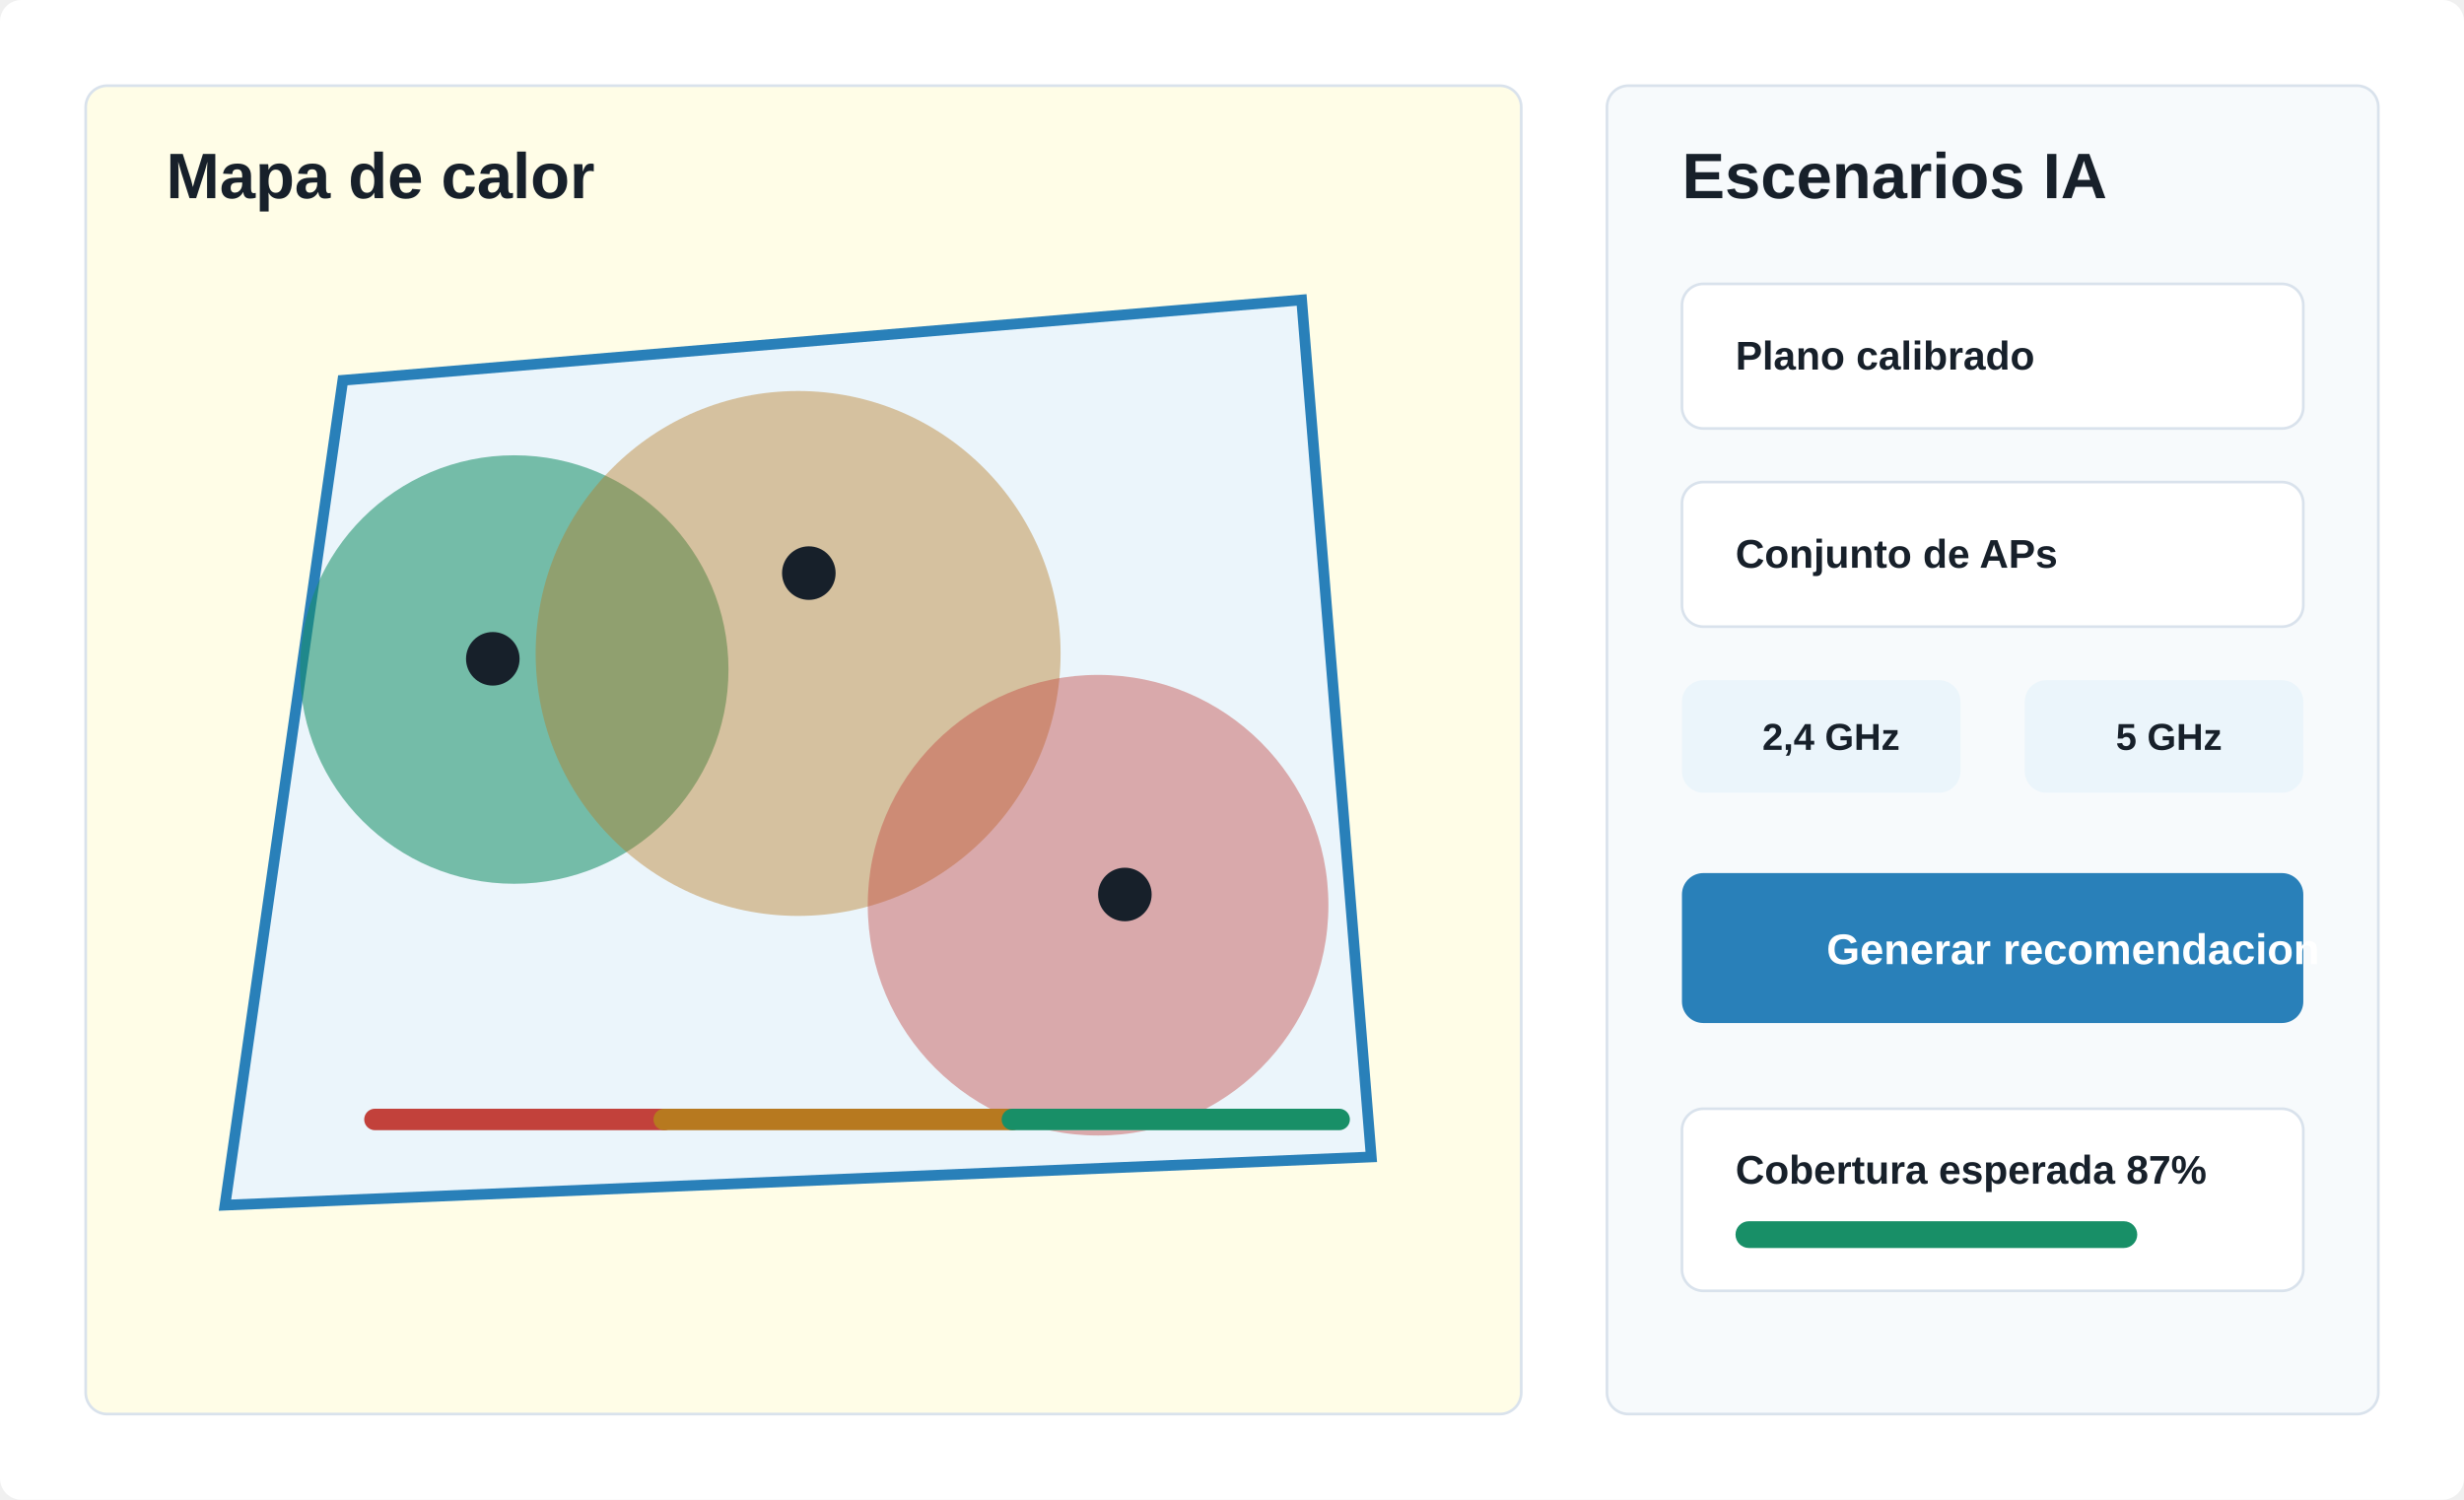
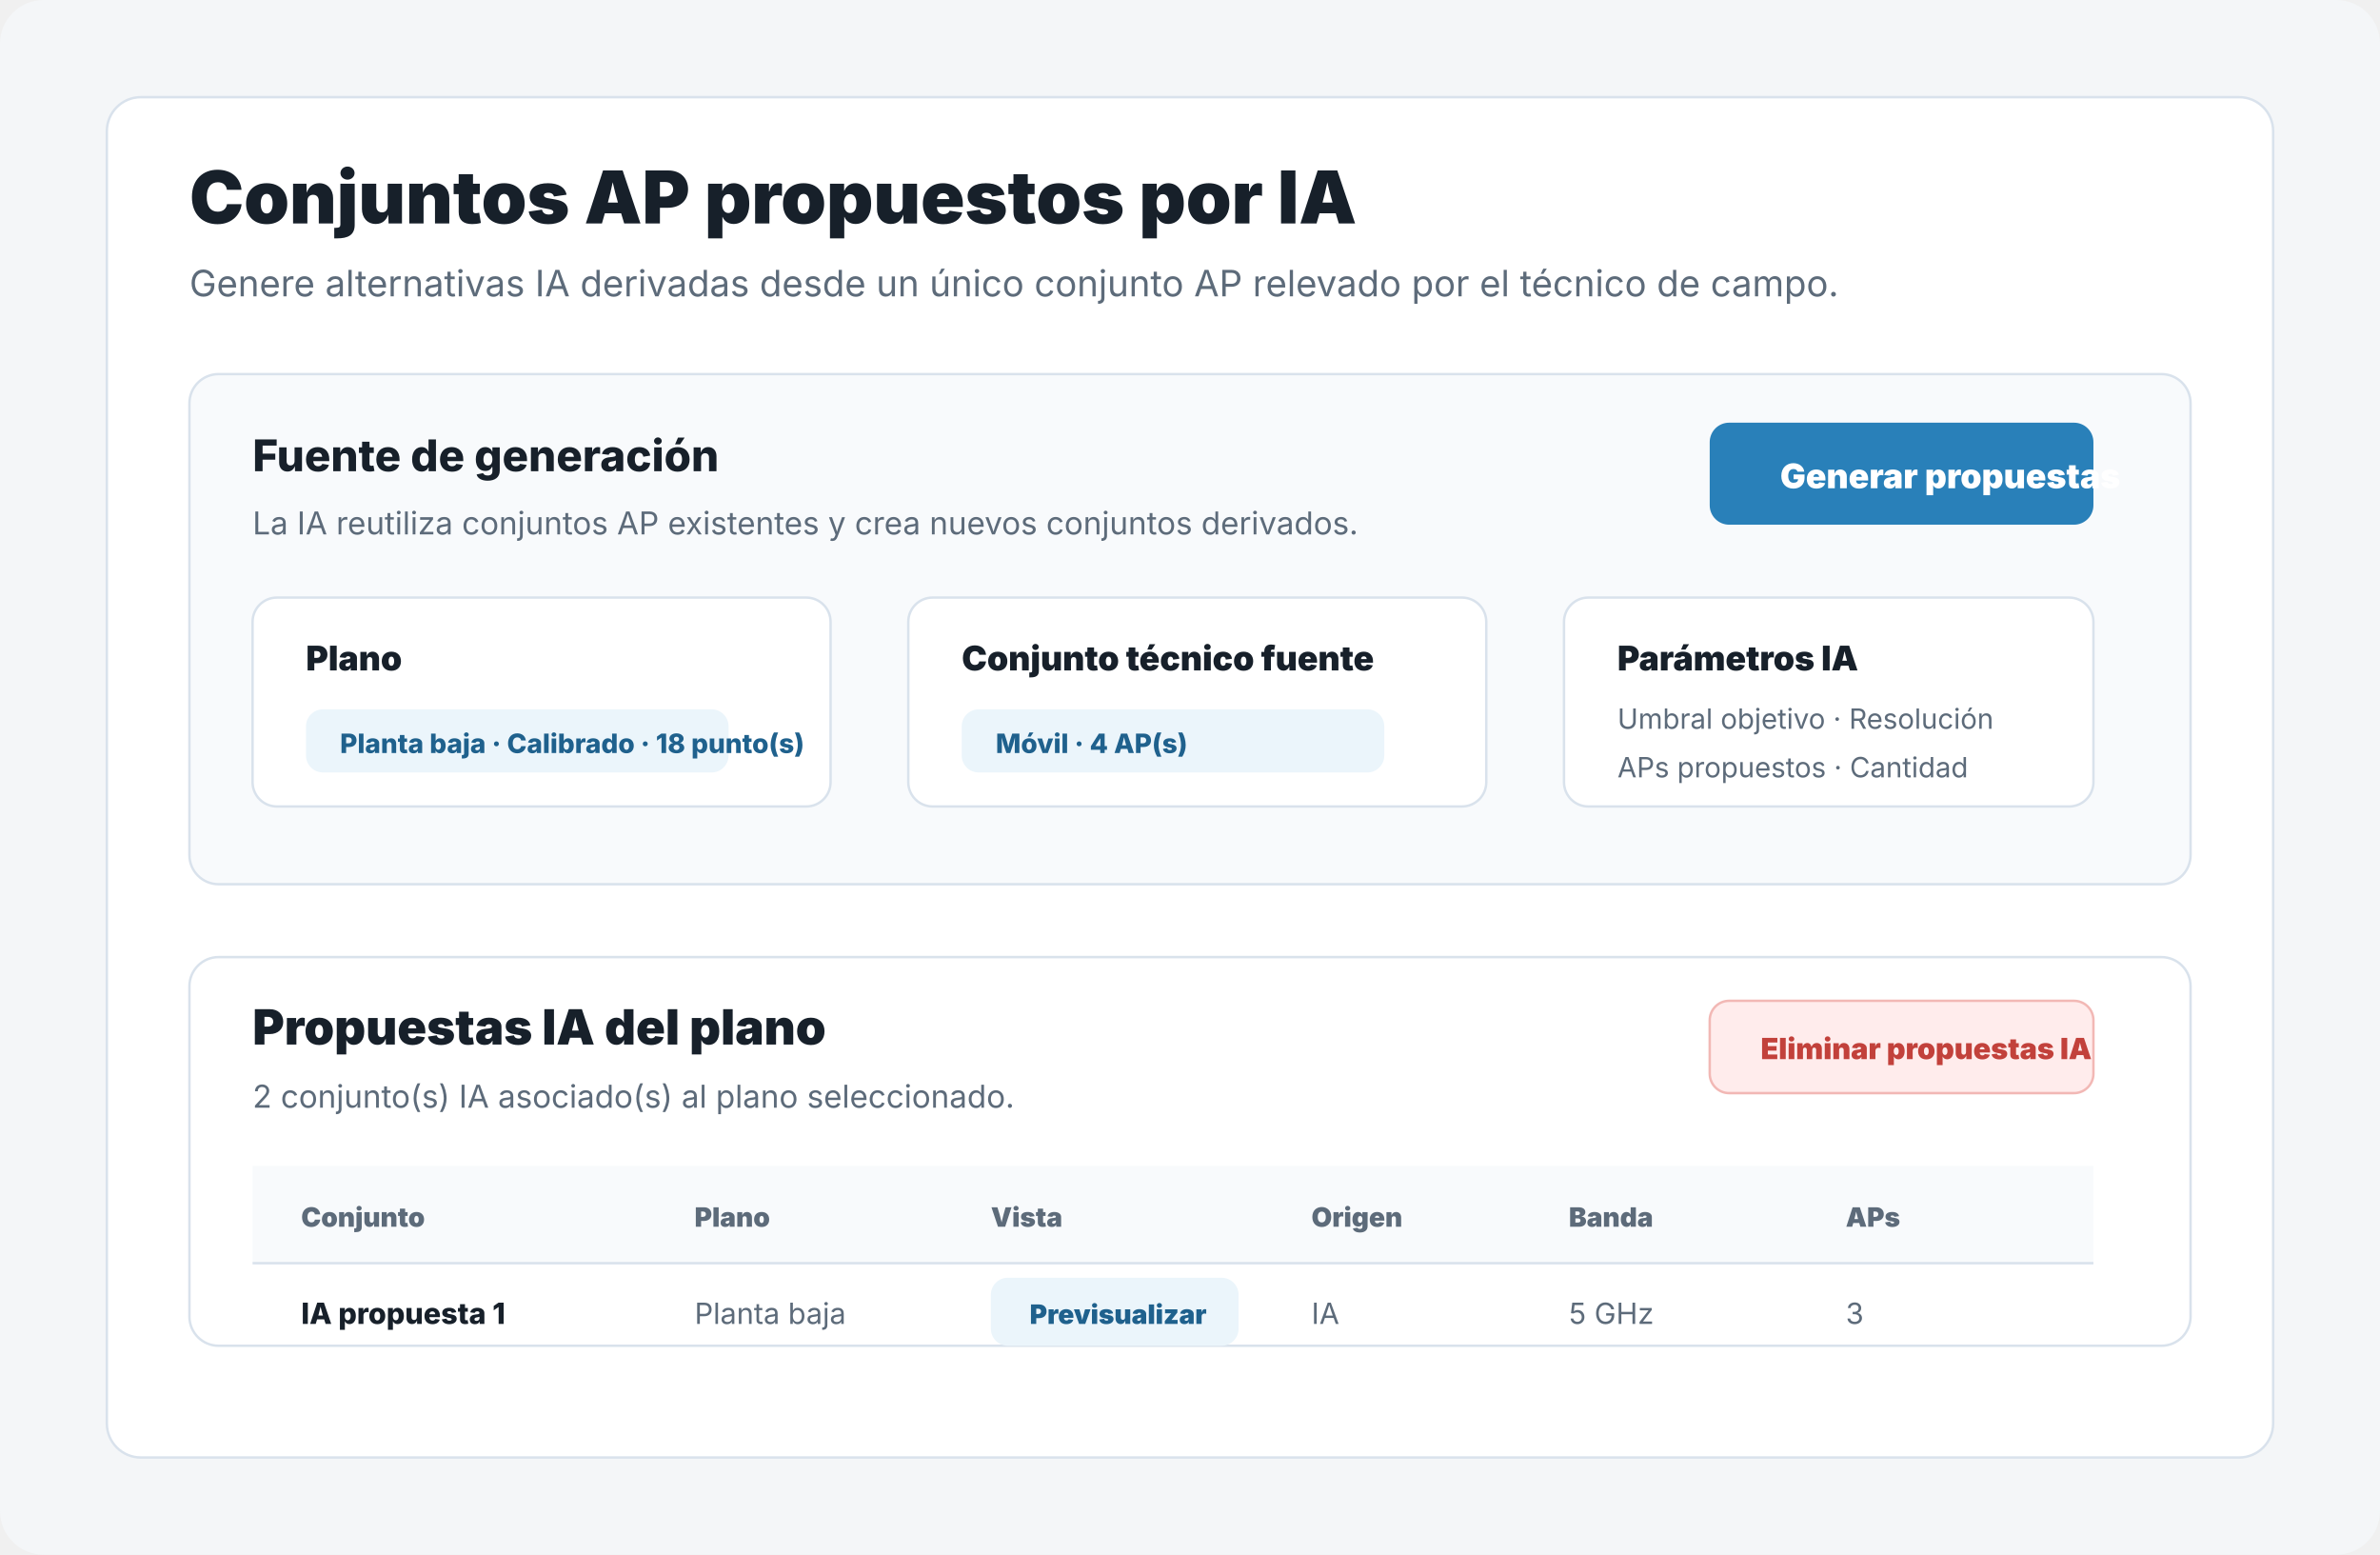
- <svg xmlns="http://www.w3.org/2000/svg" width="920" height="560" viewBox="0 0 920 560" role="img" aria-label="Heatmap e inteligencia artificial">
-   <rect width="920" height="560" rx="8" fill="#FFFFFF" />
-   <rect x="32" y="32" width="536" height="496" rx="8" fill="#FFFDE7" stroke="#D9E2EC" />
-   <rect x="600" y="32" width="288" height="496" rx="8" fill="#F7FAFC" stroke="#D9E2EC" />
-   <text x="62" y="74" font-family="Arial" font-size="24" font-weight="700" fill="#17202A">Mapa de calor</text>
-   <path d="M84 450L128 142L486 112L512 432Z" fill="#EBF5FB" stroke="#2980B9" stroke-width="4" />
-   <circle cx="192" cy="250" r="80" fill="#188F67" opacity="0.56" />
-   <circle cx="298" cy="244" r="98" fill="#B7791F" opacity="0.42" />
-   <circle cx="410" cy="338" r="86" fill="#C2413B" opacity="0.42" />
-   <circle cx="184" cy="246" r="10" fill="#17202A" />
-   <circle cx="302" cy="214" r="10" fill="#17202A" />
-   <circle cx="420" cy="334" r="10" fill="#17202A" />
-   <path d="M140 418L500 418" stroke="#D9E2EC" stroke-width="8" stroke-linecap="round" />
-   <path d="M140 418L248 418" stroke="#C2413B" stroke-width="8" stroke-linecap="round" />
-   <path d="M248 418L378 418" stroke="#B7791F" stroke-width="8" stroke-linecap="round" />
-   <path d="M378 418L500 418" stroke="#188F67" stroke-width="8" stroke-linecap="round" />
-   <text x="628" y="74" font-family="Arial" font-size="24" font-weight="700" fill="#17202A">Escenarios IA</text>
-   <rect x="628" y="106" width="232" height="54" rx="8" fill="#FFFFFF" stroke="#D9E2EC" />
-   <text x="648" y="138" font-family="Arial" font-size="15" font-weight="700" fill="#17202A">Plano calibrado</text>
-   <rect x="628" y="180" width="232" height="54" rx="8" fill="#FFFFFF" stroke="#D9E2EC" />
-   <text x="648" y="212" font-family="Arial" font-size="15" font-weight="700" fill="#17202A">Conjunto de APs</text>
-   <rect x="628" y="254" width="104" height="42" rx="8" fill="#EBF5FB" />
-   <rect x="756" y="254" width="104" height="42" rx="8" fill="#EBF5FB" />
-   <text x="658" y="280" font-family="Arial" font-size="14" font-weight="700" fill="#17202A">2,4 GHz</text>
-   <text x="790" y="280" font-family="Arial" font-size="14" font-weight="700" fill="#17202A">5 GHz</text>
-   <rect x="628" y="326" width="232" height="56" rx="8" fill="#2980B9" />
-   <text x="682" y="360" font-family="Arial" font-size="16" font-weight="700" fill="#FFFFFF">Generar recomendacion</text>
-   <rect x="628" y="414" width="232" height="68" rx="8" fill="#FFFFFF" stroke="#D9E2EC" />
-   <text x="648" y="442" font-family="Arial" font-size="15" font-weight="700" fill="#17202A">Cobertura esperada 87%</text>
-   <rect x="648" y="456" width="150" height="10" rx="5" fill="#188F67" />
+ <svg xmlns="http://www.w3.org/2000/svg" width="980" height="640" viewBox="0 0 980 640" fill="none" role="img" aria-labelledby="titulo desc">
+   <rect width="980" height="640" rx="18" fill="#F4F6F8" />
+   <rect x="44" y="40" width="892" height="560" rx="14" fill="#FFFFFF" stroke="#D9E2EC" />
+   <text x="78" y="92" font-family="Inter, Arial" font-size="30" font-weight="850" fill="#17202A">Conjuntos AP propuestos por IA</text>
+   <text x="78" y="122" font-family="Inter, Arial" font-size="15" fill="#5D6B7A">Genere alternativas IA derivadas desde un único conjunto AP relevado por el técnico de campo.</text>
+   <rect x="78" y="154" width="824" height="210" rx="12" fill="#F8FAFC" stroke="#D9E2EC" />
+   <text x="104" y="194" font-family="Inter, Arial" font-size="18" font-weight="800" fill="#17202A">Fuente de generación</text>
+   <text x="104" y="220" font-family="Inter, Arial" font-size="13" fill="#5D6B7A">La IA reutiliza conjuntos AP existentes y crea nuevos conjuntos derivados.</text>
+   <rect x="704" y="174" width="158" height="42" rx="8" fill="#2980B9" />
+   <text x="733" y="201" font-family="Inter, Arial" font-size="14" font-weight="850" fill="#FFFFFF">Generar propuestas</text>
+   <rect x="104" y="246" width="238" height="86" rx="10" fill="#FFFFFF" stroke="#D9E2EC" />
+   <text x="126" y="276" font-family="Inter, Arial" font-size="14" font-weight="850" fill="#17202A">Plano</text>
+   <rect x="126" y="292" width="174" height="26" rx="7" fill="#EBF5FB" />
+   <text x="140" y="310" font-family="Inter, Arial" font-size="11" font-weight="800" fill="#1F618D">Planta baja · Calibrado · 18 punto(s)</text>
+   <rect x="374" y="246" width="238" height="86" rx="10" fill="#FFFFFF" stroke="#D9E2EC" />
+   <text x="396" y="276" font-family="Inter, Arial" font-size="14" font-weight="850" fill="#17202A">Conjunto técnico fuente</text>
+   <rect x="396" y="292" width="174" height="26" rx="7" fill="#EBF5FB" />
+   <text x="410" y="310" font-family="Inter, Arial" font-size="11" font-weight="800" fill="#1F618D">Móvil · 4 AP(s)</text>
+   <rect x="644" y="246" width="218" height="86" rx="10" fill="#FFFFFF" stroke="#D9E2EC" />
+   <text x="666" y="276" font-family="Inter, Arial" font-size="14" font-weight="850" fill="#17202A">Parámetros IA</text>
+   <text x="666" y="300" font-family="Inter, Arial" font-size="11.5" fill="#5D6B7A">Umbral objetivo · Resolución</text>
+   <text x="666" y="320" font-family="Inter, Arial" font-size="11.5" fill="#5D6B7A">APs propuestos · Cantidad</text>
+   <rect x="78" y="394" width="824" height="160" rx="12" fill="#FFFFFF" stroke="#D9E2EC" />
+   <text x="104" y="430" font-family="Inter, Arial" font-size="20" font-weight="850" fill="#17202A">Propuestas IA del plano</text>
+   <text x="104" y="456" font-family="Inter, Arial" font-size="13" fill="#5D6B7A">2 conjunto(s) IA asociado(s) al plano seleccionado.</text>
+   <rect x="704" y="412" width="158" height="38" rx="8" fill="#FFECEC" stroke="#F2B8B5" />
+   <text x="725" y="436" font-family="Inter, Arial" font-size="12" font-weight="850" fill="#C2413B">Eliminar propuestas IA</text>
+   <rect x="104" y="480" width="758" height="40" fill="#F8FAFC" />
+   <text x="124" y="505" font-family="Inter, Arial" font-size="11" font-weight="850" fill="#5D6B7A">Conjunto</text>
+   <text x="286" y="505" font-family="Inter, Arial" font-size="11" font-weight="850" fill="#5D6B7A">Plano</text>
+   <text x="408" y="505" font-family="Inter, Arial" font-size="11" font-weight="850" fill="#5D6B7A">Vista</text>
+   <text x="540" y="505" font-family="Inter, Arial" font-size="11" font-weight="850" fill="#5D6B7A">Origen</text>
+   <text x="646" y="505" font-family="Inter, Arial" font-size="11" font-weight="850" fill="#5D6B7A">Banda</text>
+   <text x="760" y="505" font-family="Inter, Arial" font-size="11" font-weight="850" fill="#5D6B7A">APs</text>
+   <line x1="104" y1="520" x2="862" y2="520" stroke="#D9E2EC" />
+   <text x="124" y="545" font-family="Inter, Arial" font-size="12" font-weight="800" fill="#17202A">IA propuesta 1</text>
+   <text x="286" y="545" font-family="Inter, Arial" font-size="12" fill="#5D6B7A">Planta baja</text>
+   <rect x="408" y="526" width="102" height="28" rx="7" fill="#EBF5FB" />
+   <text x="424" y="545" font-family="Inter, Arial" font-size="11" font-weight="850" fill="#1F618D">Previsualizar</text>
+   <text x="540" y="545" font-family="Inter, Arial" font-size="12" fill="#5D6B7A">IA</text>
+   <text x="646" y="545" font-family="Inter, Arial" font-size="12" fill="#5D6B7A">5 GHz</text>
+   <text x="760" y="545" font-family="Inter, Arial" font-size="12" fill="#5D6B7A">3</text>
</svg>
